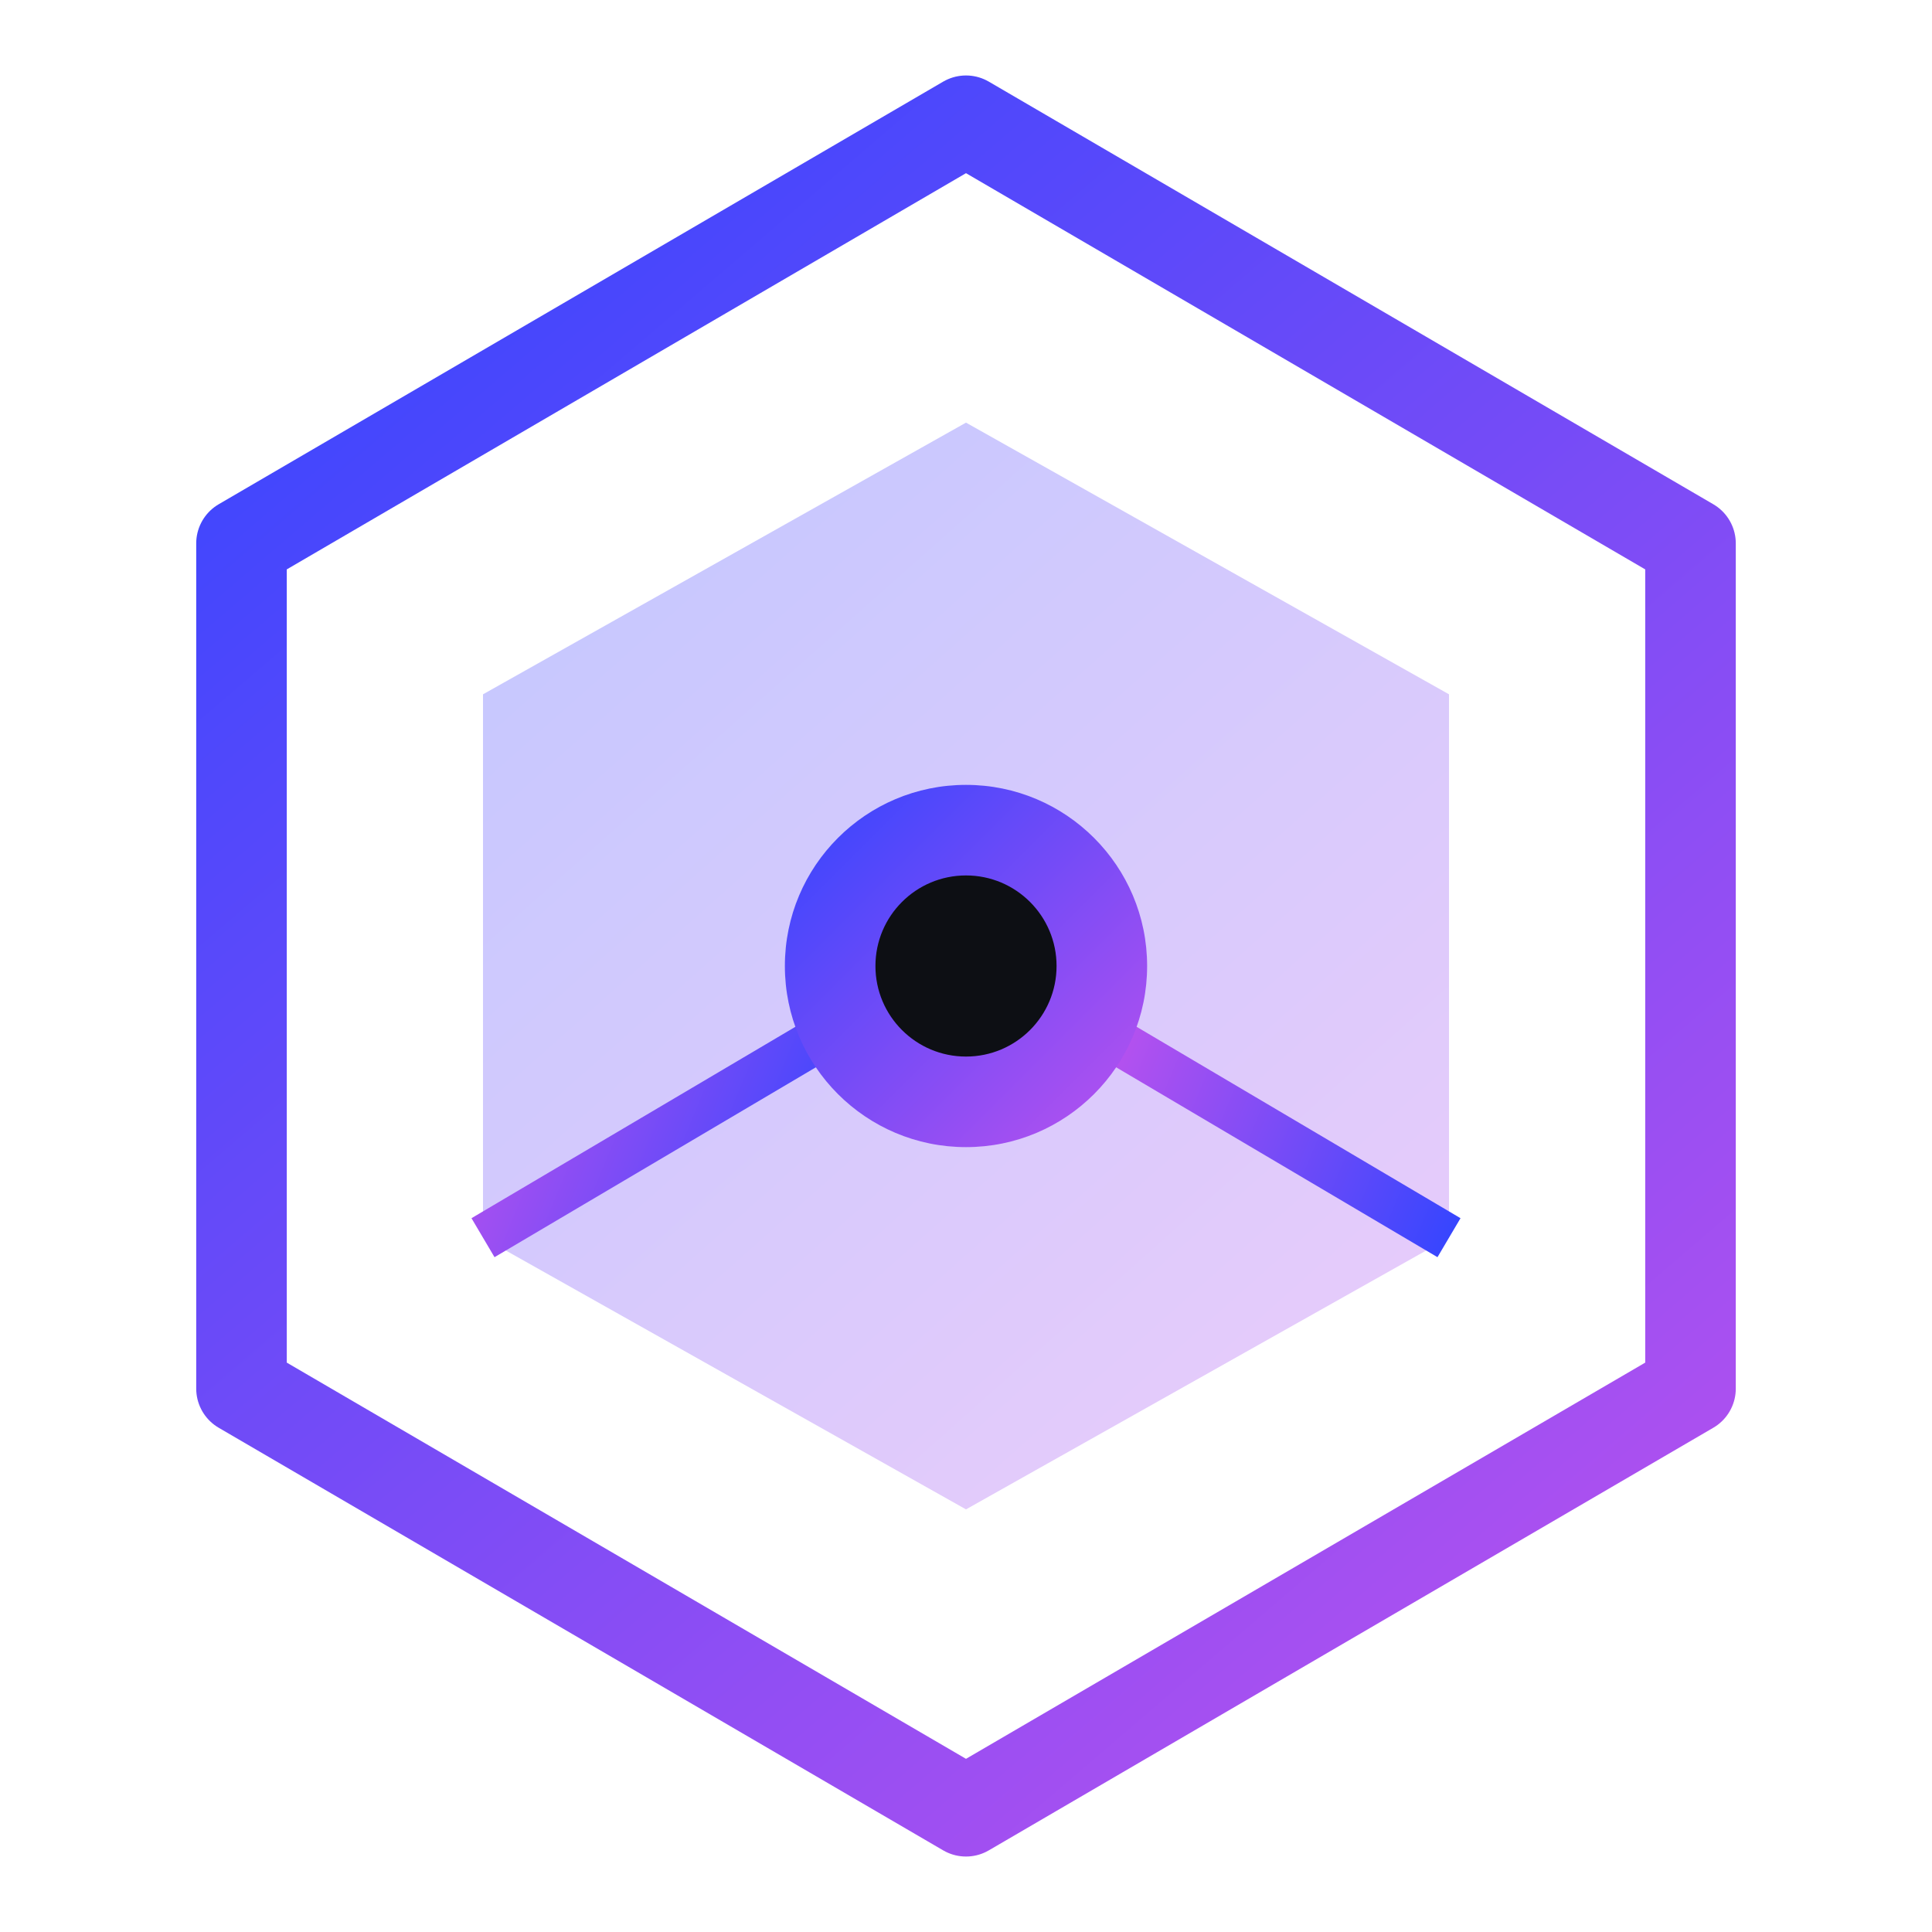
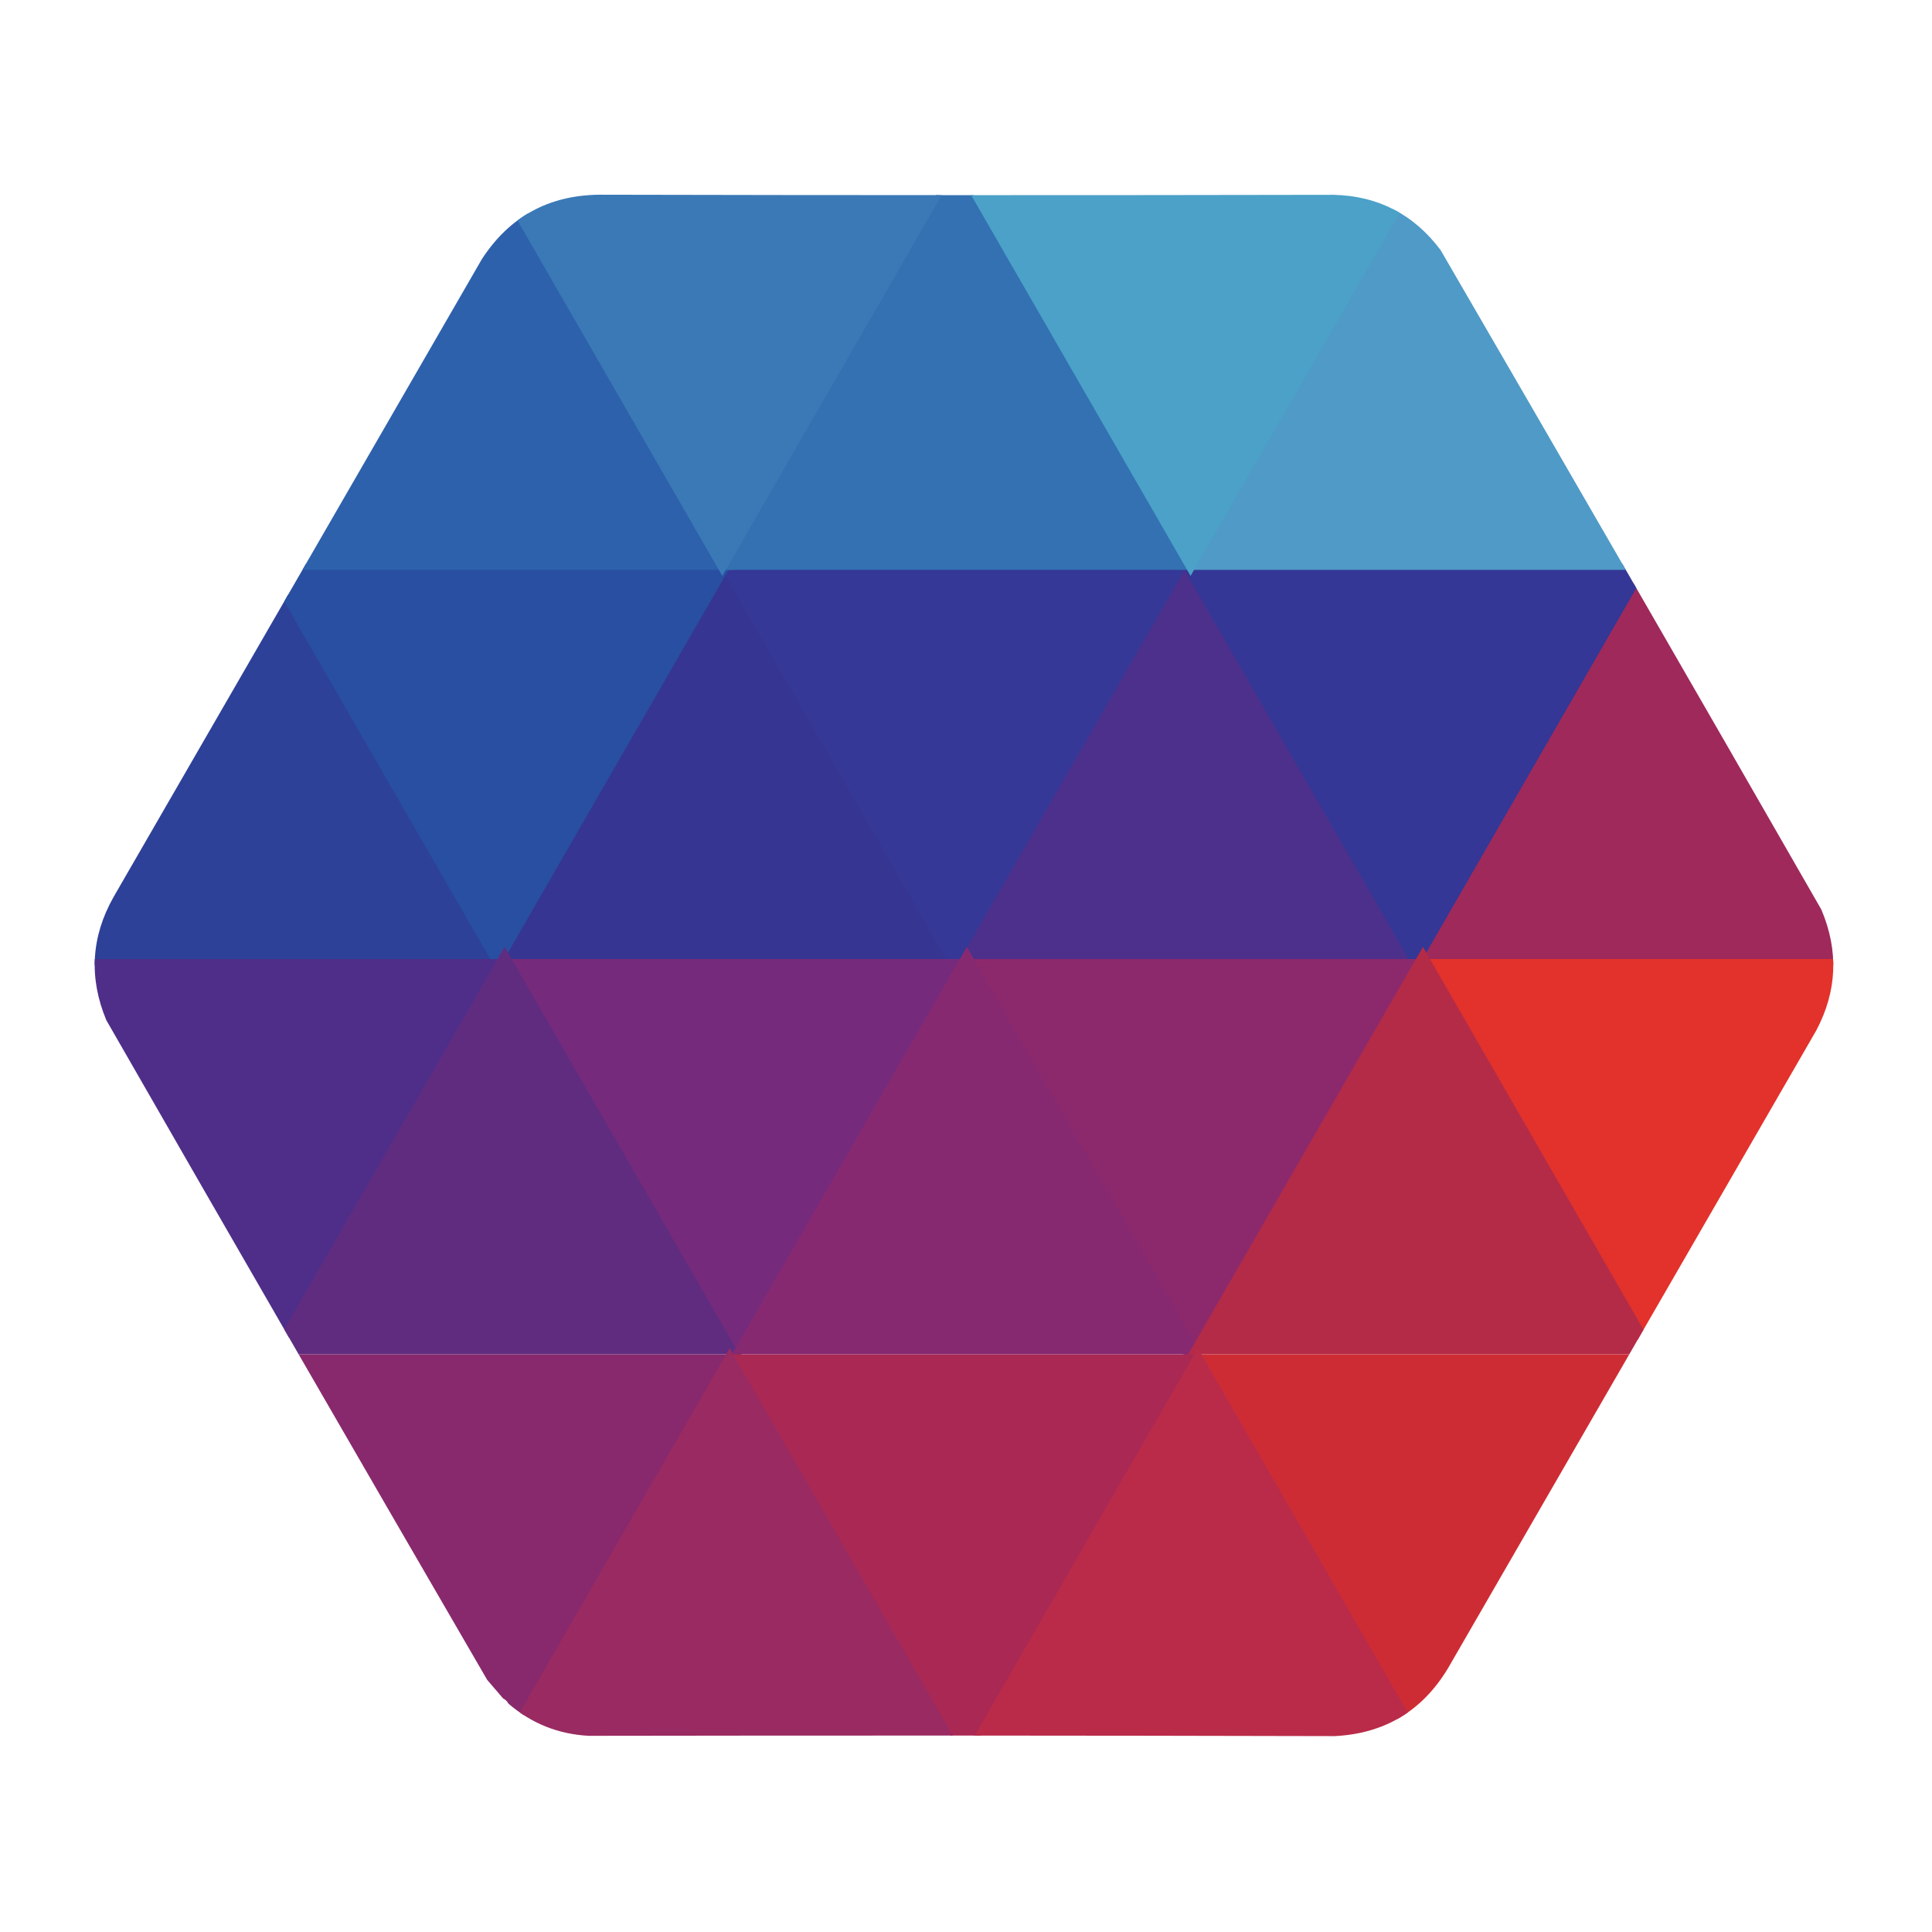
- <svg xmlns="http://www.w3.org/2000/svg" width="128" height="128" viewBox="0 0 128 128">
-   <linearGradient id="linearGradient1" x1="16" y1="8" x2="112" y2="120" gradientUnits="userSpaceOnUse">
-     <stop offset="1e-05" stop-color="#3245ff" stop-opacity="1" />
-     <stop offset="1" stop-color="#bc52ee" stop-opacity="1" />
-   </linearGradient>
-   <path id="Trac" fill="none" stroke="url(#linearGradient1)" stroke-width="6" stroke-linejoin="round" d="M 64 8 L 112 36 L 112 92 L 64 120 L 16 92 L 16 36 Z" />
-   <linearGradient id="linearGradient2" x1="32" y1="28" x2="96" y2="100" gradientUnits="userSpaceOnUse">
-     <stop offset="1e-05" stop-color="#3245ff" stop-opacity="1" />
-     <stop offset="1" stop-color="#bc52ee" stop-opacity="1" />
-   </linearGradient>
-   <path id="path1" fill="url(#linearGradient2)" stroke="none" opacity="0.3" d="M 64 28 L 96 46 L 96 82 L 64 100 L 32 82 L 32 46 Z" />
-   <path id="path2" fill="#000000" stroke="none" d="M 64 52 L 64 28" />
-   <linearGradient id="linearGradient3" x1="97.743" y1="80.773" x2="72.257" y2="70.227" gradientUnits="userSpaceOnUse">
-     <stop offset="1e-05" stop-color="#3245ff" stop-opacity="1" />
-     <stop offset="1" stop-color="#bc52ee" stop-opacity="1" />
-   </linearGradient>
-   <path id="path3" fill="#000000" stroke="url(#linearGradient3)" stroke-width="3" d="M 74 69 L 96 82" />
-   <linearGradient id="linearGradient4" x1="55.743" y1="80.773" x2="30.257" y2="70.227" gradientUnits="userSpaceOnUse">
-     <stop offset="1e-05" stop-color="#3245ff" stop-opacity="1" />
-     <stop offset="1" stop-color="#bc52ee" stop-opacity="1" />
-   </linearGradient>
-   <path id="path4" fill="#000000" stroke="url(#linearGradient4)" stroke-width="3" d="M 54 69 L 32 82" />
-   <linearGradient id="linearGradient5" x1="52" y1="52" x2="76" y2="76" gradientUnits="userSpaceOnUse">
-     <stop offset="1e-05" stop-color="#3245ff" stop-opacity="1" />
-     <stop offset="1" stop-color="#bc52ee" stop-opacity="1" />
-   </linearGradient>
-   <path id="path5" fill="url(#linearGradient5)" stroke="none" d="M 76 64 C 76 70.627 70.627 76 64 76 C 57.373 76 52 70.627 52 64 C 52 57.373 57.373 52 64 52 C 70.627 52 76 57.373 76 64 Z" />
-   <path id="path6" fill="#0d0f14" stroke="none" d="M 70 64 C 70 67.314 67.314 70 64 70 C 60.686 70 58 67.314 58 64 C 58 60.686 60.686 58 64 58 C 67.314 58 70 60.686 70 64 Z" />
+ <svg xmlns="http://www.w3.org/2000/svg" width="128" height="128" viewBox="0 0 512 512">
+   <clipPath id="clipPath1">
+     <path clip-rule="evenodd" d="M 134.749 451.486 C 134.417 450.862 133.951 450.41 133.354 450.136 C 131.952 448.482 130.539 446.834 129.115 445.193 C 95.317 387.009 61.672 328.734 28.181 270.371 C 23.502 259.142 24.143 248.251 30.103 237.7 C 62.642 181.348 95.181 124.995 127.719 68.643 C 135.035 57.415 145.406 51.734 158.834 51.602 C 223.72 51.747 288.594 51.756 353.455 51.629 C 365.212 51.923 374.644 56.793 381.751 66.238 C 415.55 124.423 449.195 182.697 482.684 241.06 C 487.306 251.998 486.851 262.678 481.322 273.1 C 448.784 329.443 416.244 385.796 383.706 442.158 C 376.878 453.452 366.883 459.43 353.719 460.086 C 287.798 459.924 221.887 459.897 155.989 460.007 C 147.924 459.574 140.844 456.733 134.749 451.486 Z" />
+   </clipPath>
+   <g id="Associer" clip-path="url(#clipPath1)">
+     <g id="Ligne-2">
+       <path id="Triangle" fill="#2d4199" fill-rule="evenodd" stroke="none" d="M 70.887 147.791 L 8.665 255.773 L 133.11 255.773 Z" />
+       <path id="Triangle-copie-3" fill="#9f295b" fill-rule="evenodd" stroke="none" d="M 436.735 147.791 L 374.512 255.773 L 498.957 255.773 Z" />
+       <path id="Triangle-copie" fill="#363592" fill-rule="evenodd" stroke="none" d="M 193.374 147.791 L 131.151 255.773 L 255.596 255.773 Z" />
+       <path id="Triangle-copie-2" fill="#4d308c" fill-rule="evenodd" stroke="none" d="M 314.248 147.791 L 252.026 255.773 L 376.471 255.773 Z" />
+     </g>
+     <g id="Ligne-2-inv">
+       <path id="path1" fill="#343795" fill-rule="evenodd" stroke="none" d="M 375.148 257.384 L 437.371 149.403 L 312.926 149.403 Z" />
+       <path id="path2" fill="#353896" fill-rule="evenodd" stroke="none" d="M 252.662 257.384 L 314.885 149.403 L 190.44 149.403 Z" />
+       <path id="path3" fill="#284fa1" fill-rule="evenodd" stroke="none" d="M 131.787 257.384 L 194.01 149.403 L 69.565 149.403 Z" />
+       <path id="Triangle-copie-8" fill="#4f9ac7" fill-rule="evenodd" stroke="none" d="M 377.103 43.033 L 314.881 151.015 L 439.326 151.015 Z" />
+       <path id="Triangle-copie-7" fill="#2d61ac" fill-rule="evenodd" stroke="none" d="M 132.13 43.033 L 69.908 151.015 L 194.353 151.015 Z" />
+       <path id="Triangle-copie-6" fill="#3371b2" fill-rule="evenodd" stroke="none" d="M 253.005 43.033 L 190.783 151.015 L 315.228 151.015 Z" />
+       <path id="Triangle-copie-5" fill="#4ba1c8" fill-rule="evenodd" stroke="none" d="M 315.517 152.626 L 377.739 44.645 L 253.294 44.645 Z" />
+       <path id="Triangle-copie-4" fill="#3a79b6" fill-rule="evenodd" stroke="none" d="M 191.419 152.626 L 253.641 44.645 L 129.196 44.645 Z" />
+     </g>
+     <g id="Ligne-3">
+       <path id="path4" fill="#e2322b" fill-rule="evenodd" stroke="none" d="M 437.999 362.142 L 500.222 254.161 L 375.777 254.161 Z" />
+       <path id="path5" fill="#4f2e89" fill-rule="evenodd" stroke="none" d="M 72.152 362.142 L 134.374 254.161 L 9.93 254.161 Z" />
+       <path id="path6" fill="#8c296c" fill-rule="evenodd" stroke="none" d="M 315.513 362.142 L 377.735 254.161 L 253.291 254.161 Z" />
+       <path id="path7" fill="#762a7c" fill-rule="evenodd" stroke="none" d="M 194.638 362.142 L 256.861 254.161 L 132.416 254.161 Z" />
+       <path id="path8" fill="#602c80" fill-rule="evenodd" stroke="none" d="M 133.738 250.938 L 71.516 358.919 L 195.961 358.919 Z" />
+       <path id="path9" fill="#872971" fill-rule="evenodd" stroke="none" d="M 256.225 250.938 L 194.002 358.919 L 318.447 358.919 Z" />
+       <path id="path10" fill="#b42b47" fill-rule="evenodd" stroke="none" d="M 377.099 250.938 L 314.877 358.919 L 439.322 358.919 Z" />
+     </g>
+     <g id="Ligne-3-inv">
+       <path id="path11" fill="#88296d" fill-rule="evenodd" stroke="none" d="M 131.784 466.9 L 194.006 358.919 L 69.561 358.919 Z" />
+       <path id="path12" fill="#ce2c34" fill-rule="evenodd" stroke="none" d="M 376.756 466.9 L 438.979 358.919 L 314.534 358.919 Z" />
+       <path id="path13" fill="#aa2854" fill-rule="evenodd" stroke="none" d="M 255.882 466.9 L 318.104 358.919 L 193.659 358.919 Z" />
+       <path id="path14" fill="#9a2a62" fill-rule="evenodd" stroke="none" d="M 193.37 357.307 L 131.147 465.289 L 255.592 465.289 Z" />
+       <path id="path15" fill="#ba2b49" fill-rule="evenodd" stroke="none" d="M 317.468 357.307 L 255.245 465.289 L 379.69 465.289 Z" />
+     </g>
+   </g>
</svg>
